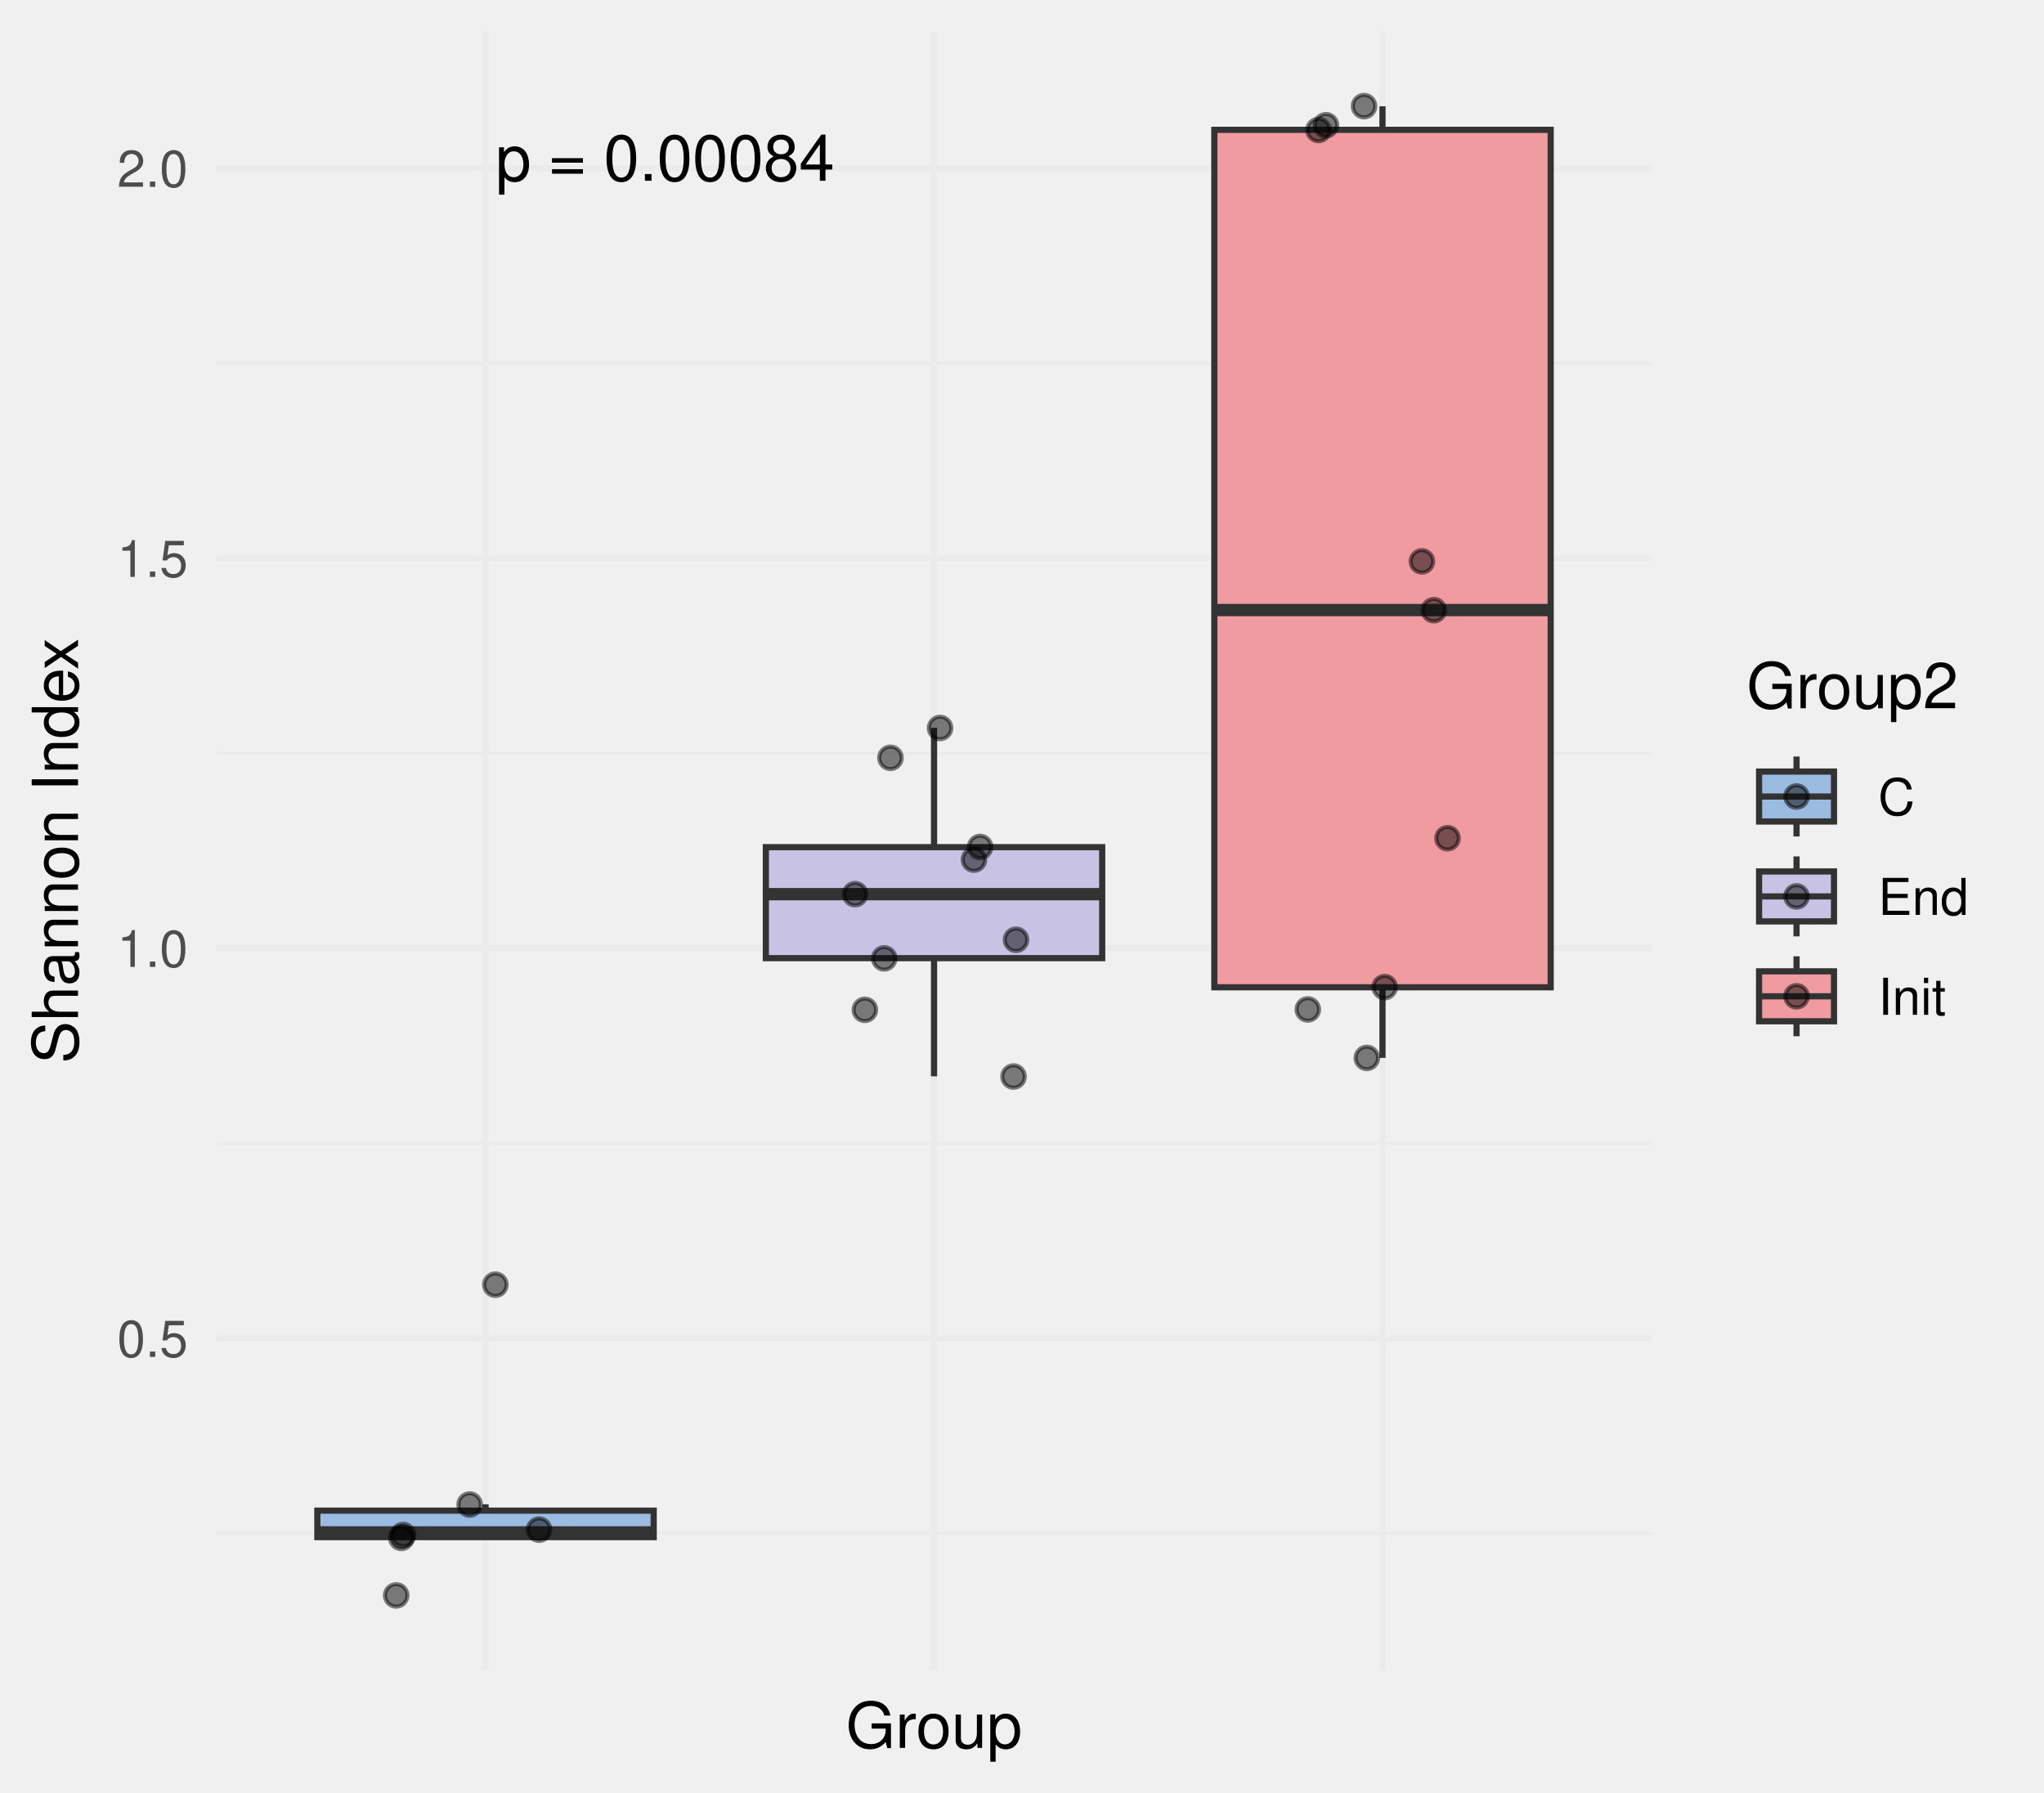
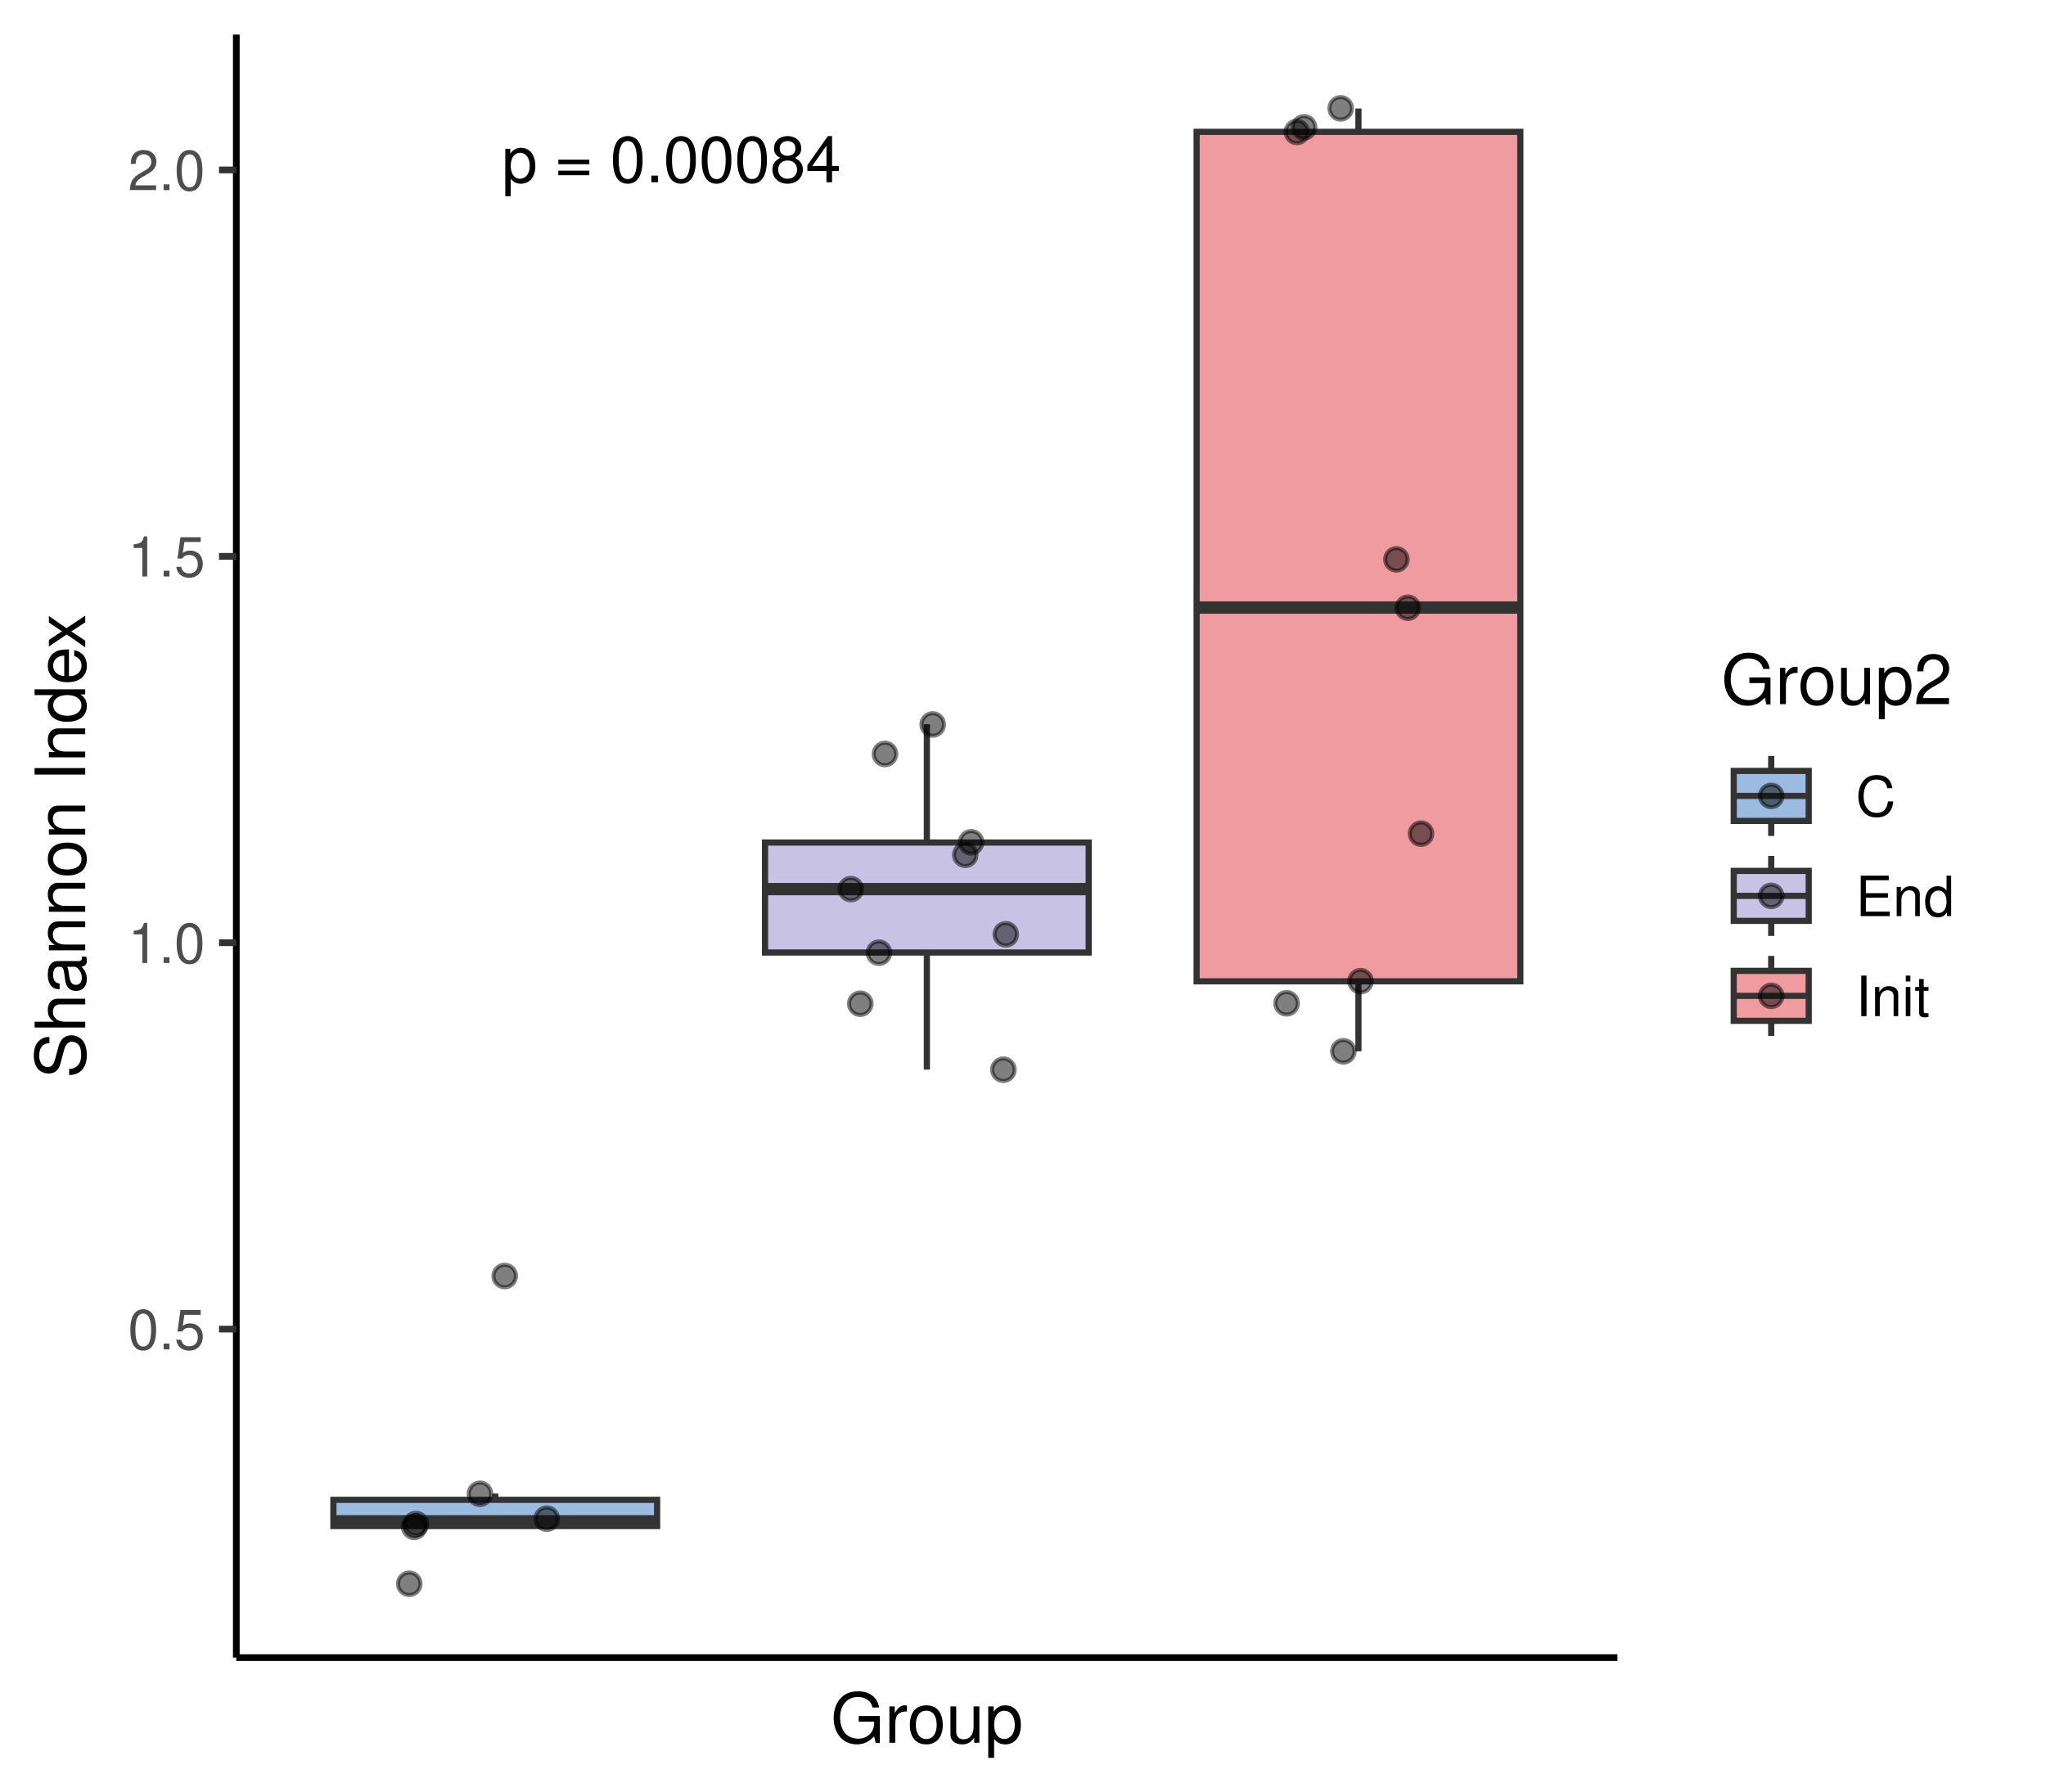
- <svg xmlns="http://www.w3.org/2000/svg" class="svglite" width="353.61pt" height="310.15pt" viewBox="0 0 353.61 310.15">
+ <svg xmlns="http://www.w3.org/2000/svg" class="svglite" width="353.61pt" height="309.73pt" viewBox="0 0 353.61 309.73">
  <defs>
    <style type="text/css">
    .svglite line, .svglite polyline, .svglite polygon, .svglite path, .svglite rect, .svglite circle {
      fill: none;
      stroke: #000000;
      stroke-linecap: round;
      stroke-linejoin: round;
      stroke-miterlimit: 10.00;
    }
    .svglite text {
      white-space: pre;
    }
  </style>
  </defs>
-   <rect width="100%" height="100%" style="stroke: none; fill: none;" />
+   <rect width="100%" height="100%" style="stroke: none; fill: #FFFFFF;" />
  <defs>
-     <clipPath id="cpMC4wMHwzNTMuNjF8MC4wMHwzMTAuMTU=">
-       <rect x="0.00" y="0.00" width="353.61" height="310.15" />
+     <clipPath id="cpMC4wMHwzNTMuNjF8MC4wMHwzMDkuNzM=">
+       <rect x="0.00" y="0.00" width="353.61" height="309.73" />
    </clipPath>
  </defs>
-   <g clip-path="url(#cpMC4wMHwzNTMuNjF8MC4wMHwzMTAuMTU=)">
- </g>
+   <g clip-path="url(#cpMC4wMHwzNTMuNjF8MC4wMHwzMDkuNzM=)">
+     <rect x="0.00" y="0.00" width="353.61" height="309.73" style="stroke-width: 1.16; stroke: #FFFFFF; fill: #FFFFFF;" />
+   </g>
  <defs>
-     <clipPath id="cpMzcuNDR8Mjg1LjczfDUuNDh8Mjg4Ljg4">
-       <rect x="37.44" y="5.48" width="248.28" height="283.41" />
+     <clipPath id="cpNDAuODR8Mjc5LjU0fDUuOTh8Mjg2LjUz">
+       <rect x="40.84" y="5.98" width="238.71" height="280.55" />
    </clipPath>
  </defs>
-   <g clip-path="url(#cpMzcuNDR8Mjg1LjczfDUuNDh8Mjg4Ljg4)">
-     <polyline points="37.44,265.27 285.73,265.27 " style="stroke-width: 0.53; stroke: #EBEBEB; stroke-linecap: butt;" />
-     <polyline points="37.44,197.80 285.73,197.80 " style="stroke-width: 0.53; stroke: #EBEBEB; stroke-linecap: butt;" />
-     <polyline points="37.44,130.33 285.73,130.33 " style="stroke-width: 0.53; stroke: #EBEBEB; stroke-linecap: butt;" />
-     <polyline points="37.44,62.85 285.73,62.85 " style="stroke-width: 0.53; stroke: #EBEBEB; stroke-linecap: butt;" />
-     <polyline points="37.44,231.53 285.73,231.53 " style="stroke-width: 1.07; stroke: #EBEBEB; stroke-linecap: butt;" />
-     <polyline points="37.44,164.06 285.73,164.06 " style="stroke-width: 1.07; stroke: #EBEBEB; stroke-linecap: butt;" />
-     <polyline points="37.44,96.59 285.73,96.59 " style="stroke-width: 1.07; stroke: #EBEBEB; stroke-linecap: butt;" />
-     <polyline points="37.44,29.12 285.73,29.12 " style="stroke-width: 1.07; stroke: #EBEBEB; stroke-linecap: butt;" />
-     <polyline points="84.00,288.88 84.00,5.48 " style="stroke-width: 1.07; stroke: #EBEBEB; stroke-linecap: butt;" />
-     <polyline points="161.59,288.88 161.59,5.48 " style="stroke-width: 1.07; stroke: #EBEBEB; stroke-linecap: butt;" />
-     <polyline points="239.17,288.88 239.17,5.48 " style="stroke-width: 1.07; stroke: #EBEBEB; stroke-linecap: butt;" />
-     <line x1="84.00" y1="261.34" x2="84.00" y2="260.24" style="stroke-width: 1.07; stroke: #333333; stroke-linecap: butt;" />
-     <line x1="84.00" y1="265.92" x2="84.00" y2="266.04" style="stroke-width: 1.07; stroke: #333333; stroke-linecap: butt;" />
-     <polygon points="54.90,261.34 54.90,265.92 113.09,265.92 113.09,261.34 54.90,261.34 " style="stroke-width: 1.07; stroke: #333333; stroke-linecap: butt; stroke-linejoin: miter; fill: #9BBBE1;" />
-     <line x1="54.90" y1="265.10" x2="113.09" y2="265.10" style="stroke-width: 2.13; stroke: #333333; stroke-linecap: butt; stroke-linejoin: miter;" />
-     <line x1="161.59" y1="146.56" x2="161.59" y2="125.91" style="stroke-width: 1.07; stroke: #333333; stroke-linecap: butt;" />
-     <line x1="161.59" y1="165.76" x2="161.59" y2="186.21" style="stroke-width: 1.07; stroke: #333333; stroke-linecap: butt;" />
-     <polygon points="132.49,146.56 132.49,165.76 190.68,165.76 190.68,146.56 132.49,146.56 " style="stroke-width: 1.07; stroke: #333333; stroke-linecap: butt; stroke-linejoin: miter; fill: #C8C2E4;" />
-     <line x1="132.49" y1="154.69" x2="190.68" y2="154.69" style="stroke-width: 2.13; stroke: #333333; stroke-linecap: butt; stroke-linejoin: miter;" />
-     <line x1="239.17" y1="22.46" x2="239.17" y2="18.39" style="stroke-width: 1.07; stroke: #333333; stroke-linecap: butt;" />
-     <line x1="239.17" y1="170.80" x2="239.17" y2="183.01" style="stroke-width: 1.07; stroke: #333333; stroke-linecap: butt;" />
-     <polygon points="210.08,22.46 210.08,170.80 268.27,170.80 268.27,22.46 210.08,22.46 " style="stroke-width: 1.07; stroke: #333333; stroke-linecap: butt; stroke-linejoin: miter; fill: #F09BA0;" />
-     <line x1="210.08" y1="105.54" x2="268.27" y2="105.54" style="stroke-width: 2.13; stroke: #333333; stroke-linecap: butt; stroke-linejoin: miter;" />
-     <circle cx="236.46" cy="183.02" r="1.95" style="stroke-width: 0.71; stroke: #000000; stroke-opacity: 0.50; fill: #000000; fill-opacity: 0.50;" />
-     <circle cx="226.25" cy="174.63" r="1.95" style="stroke-width: 0.71; stroke: #000000; stroke-opacity: 0.50; fill: #000000; fill-opacity: 0.50;" />
-     <circle cx="239.55" cy="170.77" r="1.95" style="stroke-width: 0.71; stroke: #000000; stroke-opacity: 0.50; fill: #000000; fill-opacity: 0.50;" />
-     <circle cx="228.10" cy="22.49" r="1.95" style="stroke-width: 0.71; stroke: #000000; stroke-opacity: 0.50; fill: #000000; fill-opacity: 0.50;" />
-     <circle cx="229.39" cy="21.67" r="1.95" style="stroke-width: 0.71; stroke: #000000; stroke-opacity: 0.50; fill: #000000; fill-opacity: 0.50;" />
-     <circle cx="235.98" cy="18.36" r="1.95" style="stroke-width: 0.71; stroke: #000000; stroke-opacity: 0.50; fill: #000000; fill-opacity: 0.50;" />
-     <circle cx="245.99" cy="97.12" r="1.95" style="stroke-width: 0.71; stroke: #000000; stroke-opacity: 0.50; fill: #000000; fill-opacity: 0.50;" />
-     <circle cx="248.05" cy="105.56" r="1.95" style="stroke-width: 0.71; stroke: #000000; stroke-opacity: 0.50; fill: #000000; fill-opacity: 0.50;" />
-     <circle cx="250.42" cy="145.01" r="1.95" style="stroke-width: 0.71; stroke: #000000; stroke-opacity: 0.50; fill: #000000; fill-opacity: 0.50;" />
-     <circle cx="175.34" cy="186.24" r="1.95" style="stroke-width: 0.71; stroke: #000000; stroke-opacity: 0.50; fill: #000000; fill-opacity: 0.50;" />
-     <circle cx="169.56" cy="146.53" r="1.95" style="stroke-width: 0.71; stroke: #000000; stroke-opacity: 0.50; fill: #000000; fill-opacity: 0.50;" />
-     <circle cx="152.97" cy="165.80" r="1.95" style="stroke-width: 0.71; stroke: #000000; stroke-opacity: 0.50; fill: #000000; fill-opacity: 0.50;" />
-     <circle cx="149.62" cy="174.70" r="1.95" style="stroke-width: 0.71; stroke: #000000; stroke-opacity: 0.50; fill: #000000; fill-opacity: 0.50;" />
-     <circle cx="168.50" cy="148.71" r="1.95" style="stroke-width: 0.71; stroke: #000000; stroke-opacity: 0.50; fill: #000000; fill-opacity: 0.50;" />
-     <circle cx="175.77" cy="162.58" r="1.95" style="stroke-width: 0.71; stroke: #000000; stroke-opacity: 0.50; fill: #000000; fill-opacity: 0.50;" />
-     <circle cx="147.93" cy="154.69" r="1.95" style="stroke-width: 0.71; stroke: #000000; stroke-opacity: 0.50; fill: #000000; fill-opacity: 0.50;" />
-     <circle cx="154.05" cy="131.10" r="1.95" style="stroke-width: 0.71; stroke: #000000; stroke-opacity: 0.50; fill: #000000; fill-opacity: 0.50;" />
-     <circle cx="162.63" cy="125.94" r="1.95" style="stroke-width: 0.71; stroke: #000000; stroke-opacity: 0.50; fill: #000000; fill-opacity: 0.50;" />
-     <circle cx="69.43" cy="266.06" r="1.95" style="stroke-width: 0.71; stroke: #000000; stroke-opacity: 0.50; fill: #000000; fill-opacity: 0.50;" />
-     <circle cx="69.74" cy="265.56" r="1.95" style="stroke-width: 0.71; stroke: #000000; stroke-opacity: 0.50; fill: #000000; fill-opacity: 0.50;" />
-     <circle cx="93.26" cy="264.63" r="1.95" style="stroke-width: 0.71; stroke: #000000; stroke-opacity: 0.50; fill: #000000; fill-opacity: 0.50;" />
-     <circle cx="68.54" cy="276.00" r="1.95" style="stroke-width: 0.71; stroke: #000000; stroke-opacity: 0.50; fill: #000000; fill-opacity: 0.50;" />
-     <circle cx="85.70" cy="222.25" r="1.95" style="stroke-width: 0.71; stroke: #000000; stroke-opacity: 0.50; fill: #000000; fill-opacity: 0.50;" />
-     <circle cx="81.25" cy="260.28" r="1.95" style="stroke-width: 0.71; stroke: #000000; stroke-opacity: 0.50; fill: #000000; fill-opacity: 0.50;" />
-     <text x="85.74" y="31.27" style="font-size: 11.04px; font-family: &quot;Nimbus Sans&quot;;" textLength="68.88px" lengthAdjust="spacingAndGlyphs">p = 0.00084</text>
+   <g clip-path="url(#cpNDAuODR8Mjc5LjU0fDUuOTh8Mjg2LjUz)">
+     <rect x="40.84" y="5.98" width="238.71" height="280.55" style="stroke-width: 1.16; stroke: none; fill: #FFFFFF;" />
+     <line x1="85.59" y1="259.26" x2="85.59" y2="258.17" style="stroke-width: 1.07; stroke: #333333; stroke-linecap: butt;" />
+     <line x1="85.59" y1="263.79" x2="85.59" y2="263.91" style="stroke-width: 1.07; stroke: #333333; stroke-linecap: butt;" />
+     <polygon points="57.62,259.26 57.62,263.79 113.57,263.79 113.57,259.26 57.62,259.26 " style="stroke-width: 1.07; stroke: #333333; stroke-linecap: butt; stroke-linejoin: miter; fill: #9BBBE1;" />
+     <line x1="57.62" y1="262.98" x2="113.57" y2="262.98" style="stroke-width: 2.13; stroke: #333333; stroke-linecap: butt; stroke-linejoin: miter;" />
+     <line x1="160.19" y1="145.64" x2="160.19" y2="125.19" style="stroke-width: 1.07; stroke: #333333; stroke-linecap: butt;" />
+     <line x1="160.19" y1="164.65" x2="160.19" y2="184.89" style="stroke-width: 1.07; stroke: #333333; stroke-linecap: butt;" />
+     <polygon points="132.22,145.64 132.22,164.65 188.16,164.65 188.16,145.64 132.22,145.64 " style="stroke-width: 1.07; stroke: #333333; stroke-linecap: butt; stroke-linejoin: miter; fill: #C8C2E4;" />
+     <line x1="132.22" y1="153.69" x2="188.16" y2="153.69" style="stroke-width: 2.13; stroke: #333333; stroke-linecap: butt; stroke-linejoin: miter;" />
+     <line x1="234.78" y1="22.79" x2="234.78" y2="18.76" style="stroke-width: 1.07; stroke: #333333; stroke-linecap: butt;" />
+     <line x1="234.78" y1="169.63" x2="234.78" y2="181.72" style="stroke-width: 1.07; stroke: #333333; stroke-linecap: butt;" />
+     <polygon points="206.81,22.79 206.81,169.63 262.76,169.63 262.76,22.79 206.81,22.79 " style="stroke-width: 1.07; stroke: #333333; stroke-linecap: butt; stroke-linejoin: miter; fill: #F09BA0;" />
+     <line x1="206.81" y1="105.02" x2="262.76" y2="105.02" style="stroke-width: 2.13; stroke: #333333; stroke-linecap: butt; stroke-linejoin: miter;" />
+     <circle cx="232.17" cy="181.73" r="1.95" style="stroke-width: 0.71; stroke: #000000; stroke-opacity: 0.50; fill: #000000; fill-opacity: 0.50;" />
+     <circle cx="222.36" cy="173.43" r="1.95" style="stroke-width: 0.71; stroke: #000000; stroke-opacity: 0.50; fill: #000000; fill-opacity: 0.50;" />
+     <circle cx="235.14" cy="169.60" r="1.95" style="stroke-width: 0.71; stroke: #000000; stroke-opacity: 0.50; fill: #000000; fill-opacity: 0.50;" />
+     <circle cx="224.14" cy="22.81" r="1.95" style="stroke-width: 0.71; stroke: #000000; stroke-opacity: 0.50; fill: #000000; fill-opacity: 0.50;" />
+     <circle cx="225.38" cy="22.01" r="1.95" style="stroke-width: 0.71; stroke: #000000; stroke-opacity: 0.50; fill: #000000; fill-opacity: 0.50;" />
+     <circle cx="231.71" cy="18.73" r="1.95" style="stroke-width: 0.71; stroke: #000000; stroke-opacity: 0.50; fill: #000000; fill-opacity: 0.50;" />
+     <circle cx="241.34" cy="96.69" r="1.95" style="stroke-width: 0.71; stroke: #000000; stroke-opacity: 0.50; fill: #000000; fill-opacity: 0.50;" />
+     <circle cx="243.32" cy="105.05" r="1.95" style="stroke-width: 0.71; stroke: #000000; stroke-opacity: 0.50; fill: #000000; fill-opacity: 0.50;" />
+     <circle cx="245.60" cy="144.10" r="1.95" style="stroke-width: 0.71; stroke: #000000; stroke-opacity: 0.50; fill: #000000; fill-opacity: 0.50;" />
+     <circle cx="173.42" cy="184.91" r="1.95" style="stroke-width: 0.71; stroke: #000000; stroke-opacity: 0.50; fill: #000000; fill-opacity: 0.50;" />
+     <circle cx="167.85" cy="145.60" r="1.95" style="stroke-width: 0.71; stroke: #000000; stroke-opacity: 0.50; fill: #000000; fill-opacity: 0.50;" />
+     <circle cx="151.91" cy="164.68" r="1.95" style="stroke-width: 0.71; stroke: #000000; stroke-opacity: 0.50; fill: #000000; fill-opacity: 0.50;" />
+     <circle cx="148.68" cy="173.50" r="1.95" style="stroke-width: 0.71; stroke: #000000; stroke-opacity: 0.50; fill: #000000; fill-opacity: 0.50;" />
+     <circle cx="166.83" cy="147.76" r="1.95" style="stroke-width: 0.71; stroke: #000000; stroke-opacity: 0.50; fill: #000000; fill-opacity: 0.50;" />
+     <circle cx="173.83" cy="161.50" r="1.95" style="stroke-width: 0.71; stroke: #000000; stroke-opacity: 0.50; fill: #000000; fill-opacity: 0.50;" />
+     <circle cx="147.06" cy="153.69" r="1.95" style="stroke-width: 0.71; stroke: #000000; stroke-opacity: 0.50; fill: #000000; fill-opacity: 0.50;" />
+     <circle cx="152.95" cy="130.33" r="1.95" style="stroke-width: 0.71; stroke: #000000; stroke-opacity: 0.50; fill: #000000; fill-opacity: 0.50;" />
+     <circle cx="161.20" cy="125.23" r="1.95" style="stroke-width: 0.71; stroke: #000000; stroke-opacity: 0.50; fill: #000000; fill-opacity: 0.50;" />
+     <circle cx="71.59" cy="263.93" r="1.95" style="stroke-width: 0.71; stroke: #000000; stroke-opacity: 0.50; fill: #000000; fill-opacity: 0.50;" />
+     <circle cx="71.88" cy="263.44" r="1.95" style="stroke-width: 0.71; stroke: #000000; stroke-opacity: 0.50; fill: #000000; fill-opacity: 0.50;" />
+     <circle cx="94.50" cy="262.52" r="1.95" style="stroke-width: 0.71; stroke: #000000; stroke-opacity: 0.50; fill: #000000; fill-opacity: 0.50;" />
+     <circle cx="70.73" cy="273.77" r="1.95" style="stroke-width: 0.71; stroke: #000000; stroke-opacity: 0.50; fill: #000000; fill-opacity: 0.50;" />
+     <circle cx="87.23" cy="220.57" r="1.95" style="stroke-width: 0.71; stroke: #000000; stroke-opacity: 0.50; fill: #000000; fill-opacity: 0.50;" />
+     <circle cx="82.95" cy="258.21" r="1.95" style="stroke-width: 0.71; stroke: #000000; stroke-opacity: 0.50; fill: #000000; fill-opacity: 0.50;" />
+     <text x="86.74" y="31.51" style="font-size: 11.04px; font-family: &quot;Nimbus Sans&quot;;" textLength="68.88px" lengthAdjust="spacingAndGlyphs">p = 0.00084</text>
  </g>
-   <g clip-path="url(#cpMC4wMHwzNTMuNjF8MC4wMHwzMTAuMTU=)">
-     <text x="32.51" y="234.74" text-anchor="end" style="font-size: 8.80px;fill: #4D4D4D; font-family: &quot;Nimbus Sans&quot;;" textLength="13.98px" lengthAdjust="spacingAndGlyphs">0.5</text>
-     <text x="32.51" y="167.27" text-anchor="end" style="font-size: 8.80px;fill: #4D4D4D; font-family: &quot;Nimbus Sans&quot;;" textLength="13.98px" lengthAdjust="spacingAndGlyphs">1.0</text>
-     <text x="32.51" y="99.80" text-anchor="end" style="font-size: 8.80px;fill: #4D4D4D; font-family: &quot;Nimbus Sans&quot;;" textLength="13.98px" lengthAdjust="spacingAndGlyphs">1.5</text>
-     <text x="32.51" y="32.32" text-anchor="end" style="font-size: 8.80px;fill: #4D4D4D; font-family: &quot;Nimbus Sans&quot;;" textLength="13.98px" lengthAdjust="spacingAndGlyphs">2.0</text>
-     <text x="161.59" y="302.38" text-anchor="middle" style="font-size: 11.00px; font-family: &quot;Nimbus Sans&quot;;" textLength="33.49px" lengthAdjust="spacingAndGlyphs">Group</text>
-     <text transform="translate(13.50,147.18) rotate(-90)" text-anchor="middle" style="font-size: 11.00px; font-family: &quot;Nimbus Sans&quot;;" textLength="82.12px" lengthAdjust="spacingAndGlyphs">Shannon Index</text>
-     <text x="302.16" y="122.53" style="font-size: 11.00px; font-family: &quot;Nimbus Sans&quot;;" textLength="40.49px" lengthAdjust="spacingAndGlyphs">Group2</text>
-     <polyline points="310.80,144.71 310.80,142.12 " style="stroke-width: 1.07; stroke: #333333; stroke-linecap: butt; stroke-linejoin: miter;" />
-     <polyline points="310.80,133.48 310.80,130.88 " style="stroke-width: 1.07; stroke: #333333; stroke-linecap: butt; stroke-linejoin: miter;" />
-     <rect x="304.32" y="133.48" width="12.96" height="8.64" style="stroke-width: 1.07; stroke: #333333; stroke-linecap: butt; stroke-linejoin: miter; fill: #9BBBE1;" />
-     <polyline points="304.32,137.80 317.28,137.80 " style="stroke-width: 1.07; stroke: #333333; stroke-linecap: butt; stroke-linejoin: miter;" />
-     <circle cx="310.80" cy="137.80" r="1.95" style="stroke-width: 0.71; stroke: #000000; stroke-opacity: 0.50; fill: #000000; fill-opacity: 0.50;" />
-     <polyline points="310.80,161.99 310.80,159.40 " style="stroke-width: 1.07; stroke: #333333; stroke-linecap: butt; stroke-linejoin: miter;" />
-     <polyline points="310.80,150.76 310.80,148.16 " style="stroke-width: 1.07; stroke: #333333; stroke-linecap: butt; stroke-linejoin: miter;" />
-     <rect x="304.32" y="150.76" width="12.96" height="8.64" style="stroke-width: 1.07; stroke: #333333; stroke-linecap: butt; stroke-linejoin: miter; fill: #C8C2E4;" />
-     <polyline points="304.32,155.08 317.28,155.08 " style="stroke-width: 1.07; stroke: #333333; stroke-linecap: butt; stroke-linejoin: miter;" />
-     <circle cx="310.80" cy="155.08" r="1.95" style="stroke-width: 0.71; stroke: #000000; stroke-opacity: 0.50; fill: #000000; fill-opacity: 0.50;" />
-     <polyline points="310.80,179.27 310.80,176.68 " style="stroke-width: 1.07; stroke: #333333; stroke-linecap: butt; stroke-linejoin: miter;" />
-     <polyline points="310.80,168.04 310.80,165.44 " style="stroke-width: 1.07; stroke: #333333; stroke-linecap: butt; stroke-linejoin: miter;" />
-     <rect x="304.32" y="168.04" width="12.96" height="8.64" style="stroke-width: 1.07; stroke: #333333; stroke-linecap: butt; stroke-linejoin: miter; fill: #F09BA0;" />
-     <polyline points="304.32,172.36 317.28,172.36 " style="stroke-width: 1.07; stroke: #333333; stroke-linecap: butt; stroke-linejoin: miter;" />
-     <circle cx="310.80" cy="172.36" r="1.95" style="stroke-width: 0.71; stroke: #000000; stroke-opacity: 0.50; fill: #000000; fill-opacity: 0.50;" />
-     <text x="324.92" y="141.00" style="font-size: 8.80px; font-family: &quot;Nimbus Sans&quot;;" textLength="6.14px" lengthAdjust="spacingAndGlyphs">C</text>
-     <text x="324.92" y="158.28" style="font-size: 8.80px; font-family: &quot;Nimbus Sans&quot;;" textLength="16.72px" lengthAdjust="spacingAndGlyphs">End</text>
-     <text x="324.92" y="175.56" style="font-size: 8.80px; font-family: &quot;Nimbus Sans&quot;;" textLength="14.06px" lengthAdjust="spacingAndGlyphs">Init</text>
+   <g clip-path="url(#cpMC4wMHwzNTMuNjF8MC4wMHwzMDkuNzM=)">
+     <polyline points="40.84,286.53 40.84,5.98 " style="stroke-width: 1.16; stroke-linecap: butt;" />
+     <text x="35.46" y="233.25" text-anchor="end" style="font-size: 9.60px;fill: #4D4D4D; font-family: &quot;Nimbus Sans&quot;;" textLength="15.24px" lengthAdjust="spacingAndGlyphs">0.5</text>
+     <text x="35.46" y="166.46" text-anchor="end" style="font-size: 9.60px;fill: #4D4D4D; font-family: &quot;Nimbus Sans&quot;;" textLength="15.24px" lengthAdjust="spacingAndGlyphs">1.0</text>
+     <text x="35.46" y="99.66" text-anchor="end" style="font-size: 9.60px;fill: #4D4D4D; font-family: &quot;Nimbus Sans&quot;;" textLength="15.24px" lengthAdjust="spacingAndGlyphs">1.5</text>
+     <text x="35.46" y="32.87" text-anchor="end" style="font-size: 9.60px;fill: #4D4D4D; font-family: &quot;Nimbus Sans&quot;;" textLength="15.24px" lengthAdjust="spacingAndGlyphs">2.0</text>
+     <polyline points="37.85,229.75 40.84,229.75 " style="stroke-width: 1.16; stroke: #333333; stroke-linecap: butt;" />
+     <polyline points="37.85,162.96 40.84,162.96 " style="stroke-width: 1.16; stroke: #333333; stroke-linecap: butt;" />
+     <polyline points="37.85,96.17 40.84,96.17 " style="stroke-width: 1.16; stroke: #333333; stroke-linecap: butt;" />
+     <polyline points="37.85,29.38 40.84,29.38 " style="stroke-width: 1.16; stroke: #333333; stroke-linecap: butt;" />
+     <polyline points="40.84,286.53 279.54,286.53 " style="stroke-width: 1.16; stroke-linecap: butt;" />
+     <text x="160.19" y="301.25" text-anchor="middle" style="font-size: 12.00px; font-family: &quot;Nimbus Sans&quot;;" textLength="36.54px" lengthAdjust="spacingAndGlyphs">Group</text>
+     <text transform="translate(14.73,146.25) rotate(-90)" text-anchor="middle" style="font-size: 12.00px; font-family: &quot;Nimbus Sans&quot;;" textLength="89.63px" lengthAdjust="spacingAndGlyphs">Shannon Index</text>
+     <rect x="291.50" y="105.74" width="56.13" height="81.02" style="stroke-width: 1.16; stroke: none; fill: #FFFFFF;" />
+     <text x="297.48" y="121.72" style="font-size: 12.00px; font-family: &quot;Nimbus Sans&quot;;" textLength="44.18px" lengthAdjust="spacingAndGlyphs">Group2</text>
+     <rect x="297.48" y="128.94" width="17.28" height="17.28" style="stroke-width: 1.16; stroke: none; fill: #FFFFFF;" />
+     <polyline points="306.12,144.50 306.12,141.90 " style="stroke-width: 1.07; stroke: #333333; stroke-linecap: butt; stroke-linejoin: miter;" />
+     <polyline points="306.12,133.26 306.12,130.67 " style="stroke-width: 1.07; stroke: #333333; stroke-linecap: butt; stroke-linejoin: miter;" />
+     <rect x="299.64" y="133.26" width="12.96" height="8.64" style="stroke-width: 1.07; stroke: #333333; stroke-linecap: butt; stroke-linejoin: miter; fill: #9BBBE1;" />
+     <polyline points="299.64,137.58 312.60,137.58 " style="stroke-width: 1.07; stroke: #333333; stroke-linecap: butt; stroke-linejoin: miter;" />
+     <circle cx="306.12" cy="137.58" r="1.95" style="stroke-width: 0.71; stroke: #000000; stroke-opacity: 0.50; fill: #000000; fill-opacity: 0.50;" />
+     <rect x="297.48" y="146.22" width="17.28" height="17.28" style="stroke-width: 1.16; stroke: none; fill: #FFFFFF;" />
+     <polyline points="306.12,161.78 306.12,159.18 " style="stroke-width: 1.07; stroke: #333333; stroke-linecap: butt; stroke-linejoin: miter;" />
+     <polyline points="306.12,150.54 306.12,147.95 " style="stroke-width: 1.07; stroke: #333333; stroke-linecap: butt; stroke-linejoin: miter;" />
+     <rect x="299.64" y="150.54" width="12.96" height="8.64" style="stroke-width: 1.07; stroke: #333333; stroke-linecap: butt; stroke-linejoin: miter; fill: #C8C2E4;" />
+     <polyline points="299.64,154.86 312.60,154.86 " style="stroke-width: 1.07; stroke: #333333; stroke-linecap: butt; stroke-linejoin: miter;" />
+     <circle cx="306.12" cy="154.86" r="1.95" style="stroke-width: 0.71; stroke: #000000; stroke-opacity: 0.50; fill: #000000; fill-opacity: 0.50;" />
+     <rect x="297.48" y="163.50" width="17.28" height="17.28" style="stroke-width: 1.16; stroke: none; fill: #FFFFFF;" />
+     <polyline points="306.12,179.06 306.12,176.46 " style="stroke-width: 1.07; stroke: #333333; stroke-linecap: butt; stroke-linejoin: miter;" />
+     <polyline points="306.12,167.82 306.12,165.23 " style="stroke-width: 1.07; stroke: #333333; stroke-linecap: butt; stroke-linejoin: miter;" />
+     <rect x="299.64" y="167.82" width="12.96" height="8.64" style="stroke-width: 1.07; stroke: #333333; stroke-linecap: butt; stroke-linejoin: miter; fill: #F09BA0;" />
+     <polyline points="299.64,172.14 312.60,172.14 " style="stroke-width: 1.07; stroke: #333333; stroke-linecap: butt; stroke-linejoin: miter;" />
+     <circle cx="306.12" cy="172.14" r="1.95" style="stroke-width: 0.71; stroke: #000000; stroke-opacity: 0.50; fill: #000000; fill-opacity: 0.50;" />
+     <text x="320.73" y="141.08" style="font-size: 9.60px; font-family: &quot;Nimbus Sans&quot;;" textLength="6.70px" lengthAdjust="spacingAndGlyphs">C</text>
+     <text x="320.73" y="158.36" style="font-size: 9.60px; font-family: &quot;Nimbus Sans&quot;;" textLength="18.23px" lengthAdjust="spacingAndGlyphs">End</text>
+     <text x="320.73" y="175.64" style="font-size: 9.60px; font-family: &quot;Nimbus Sans&quot;;" textLength="15.33px" lengthAdjust="spacingAndGlyphs">Init</text>
  </g>
</svg>
